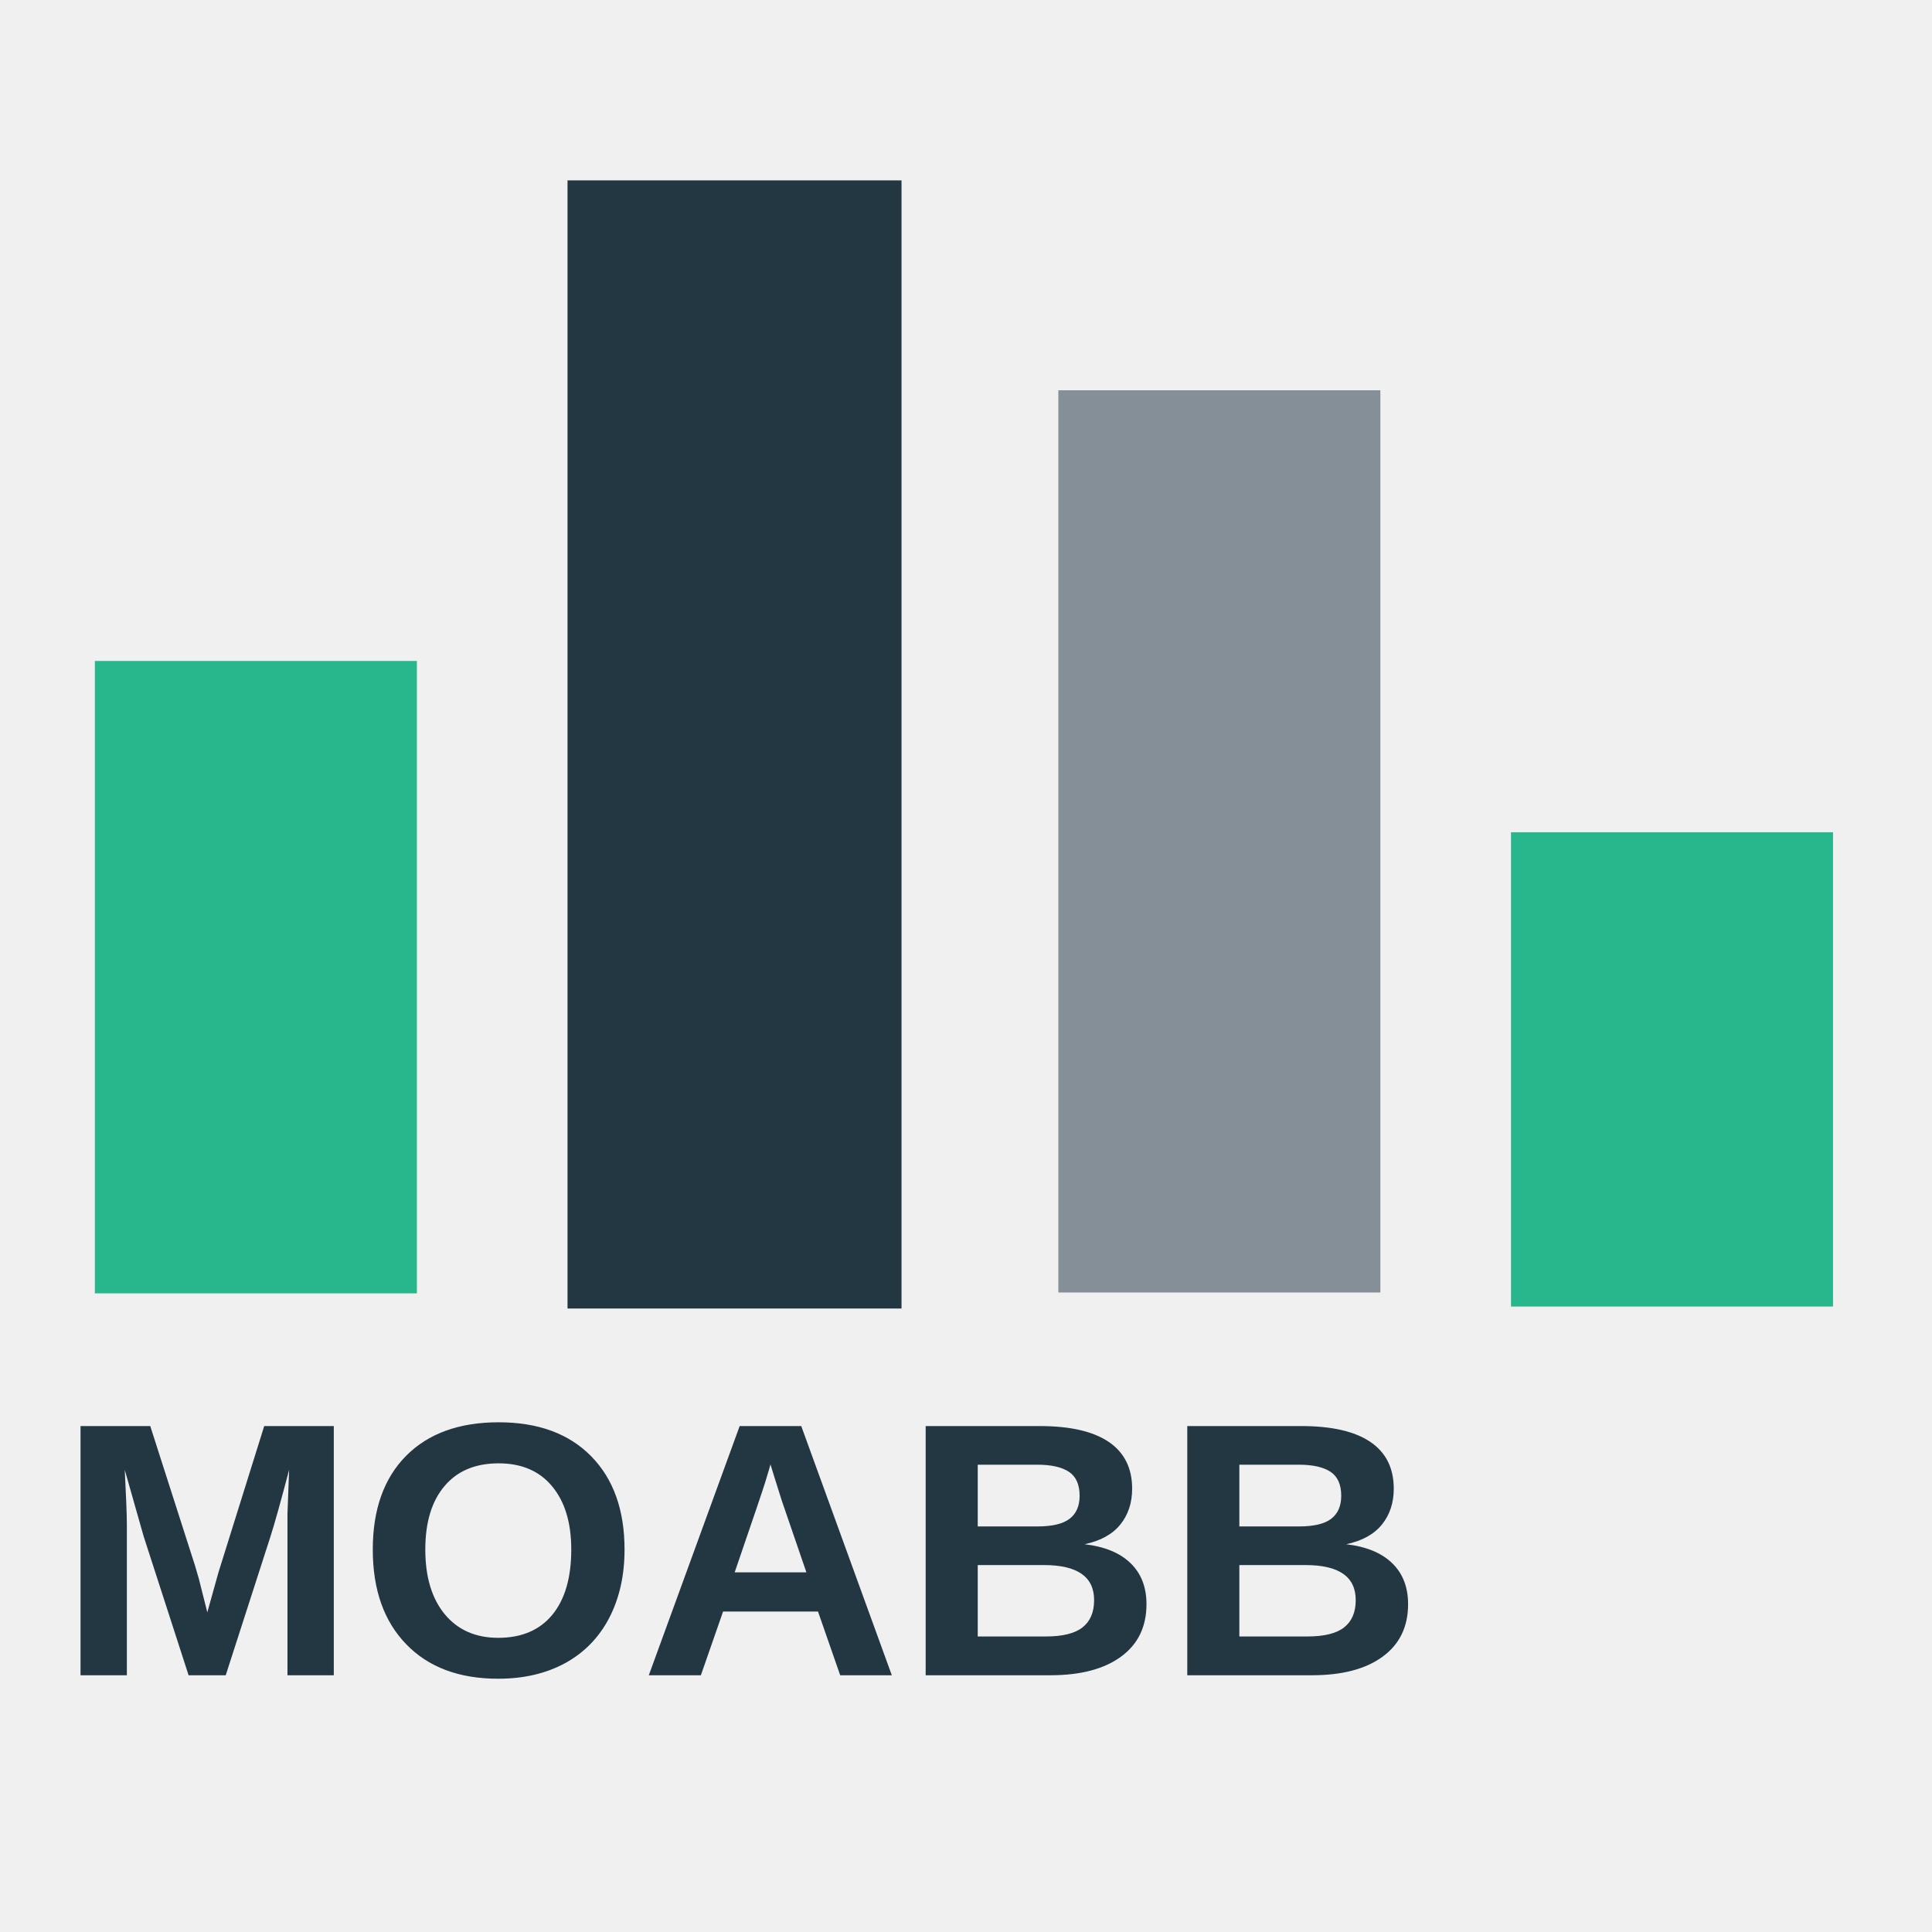
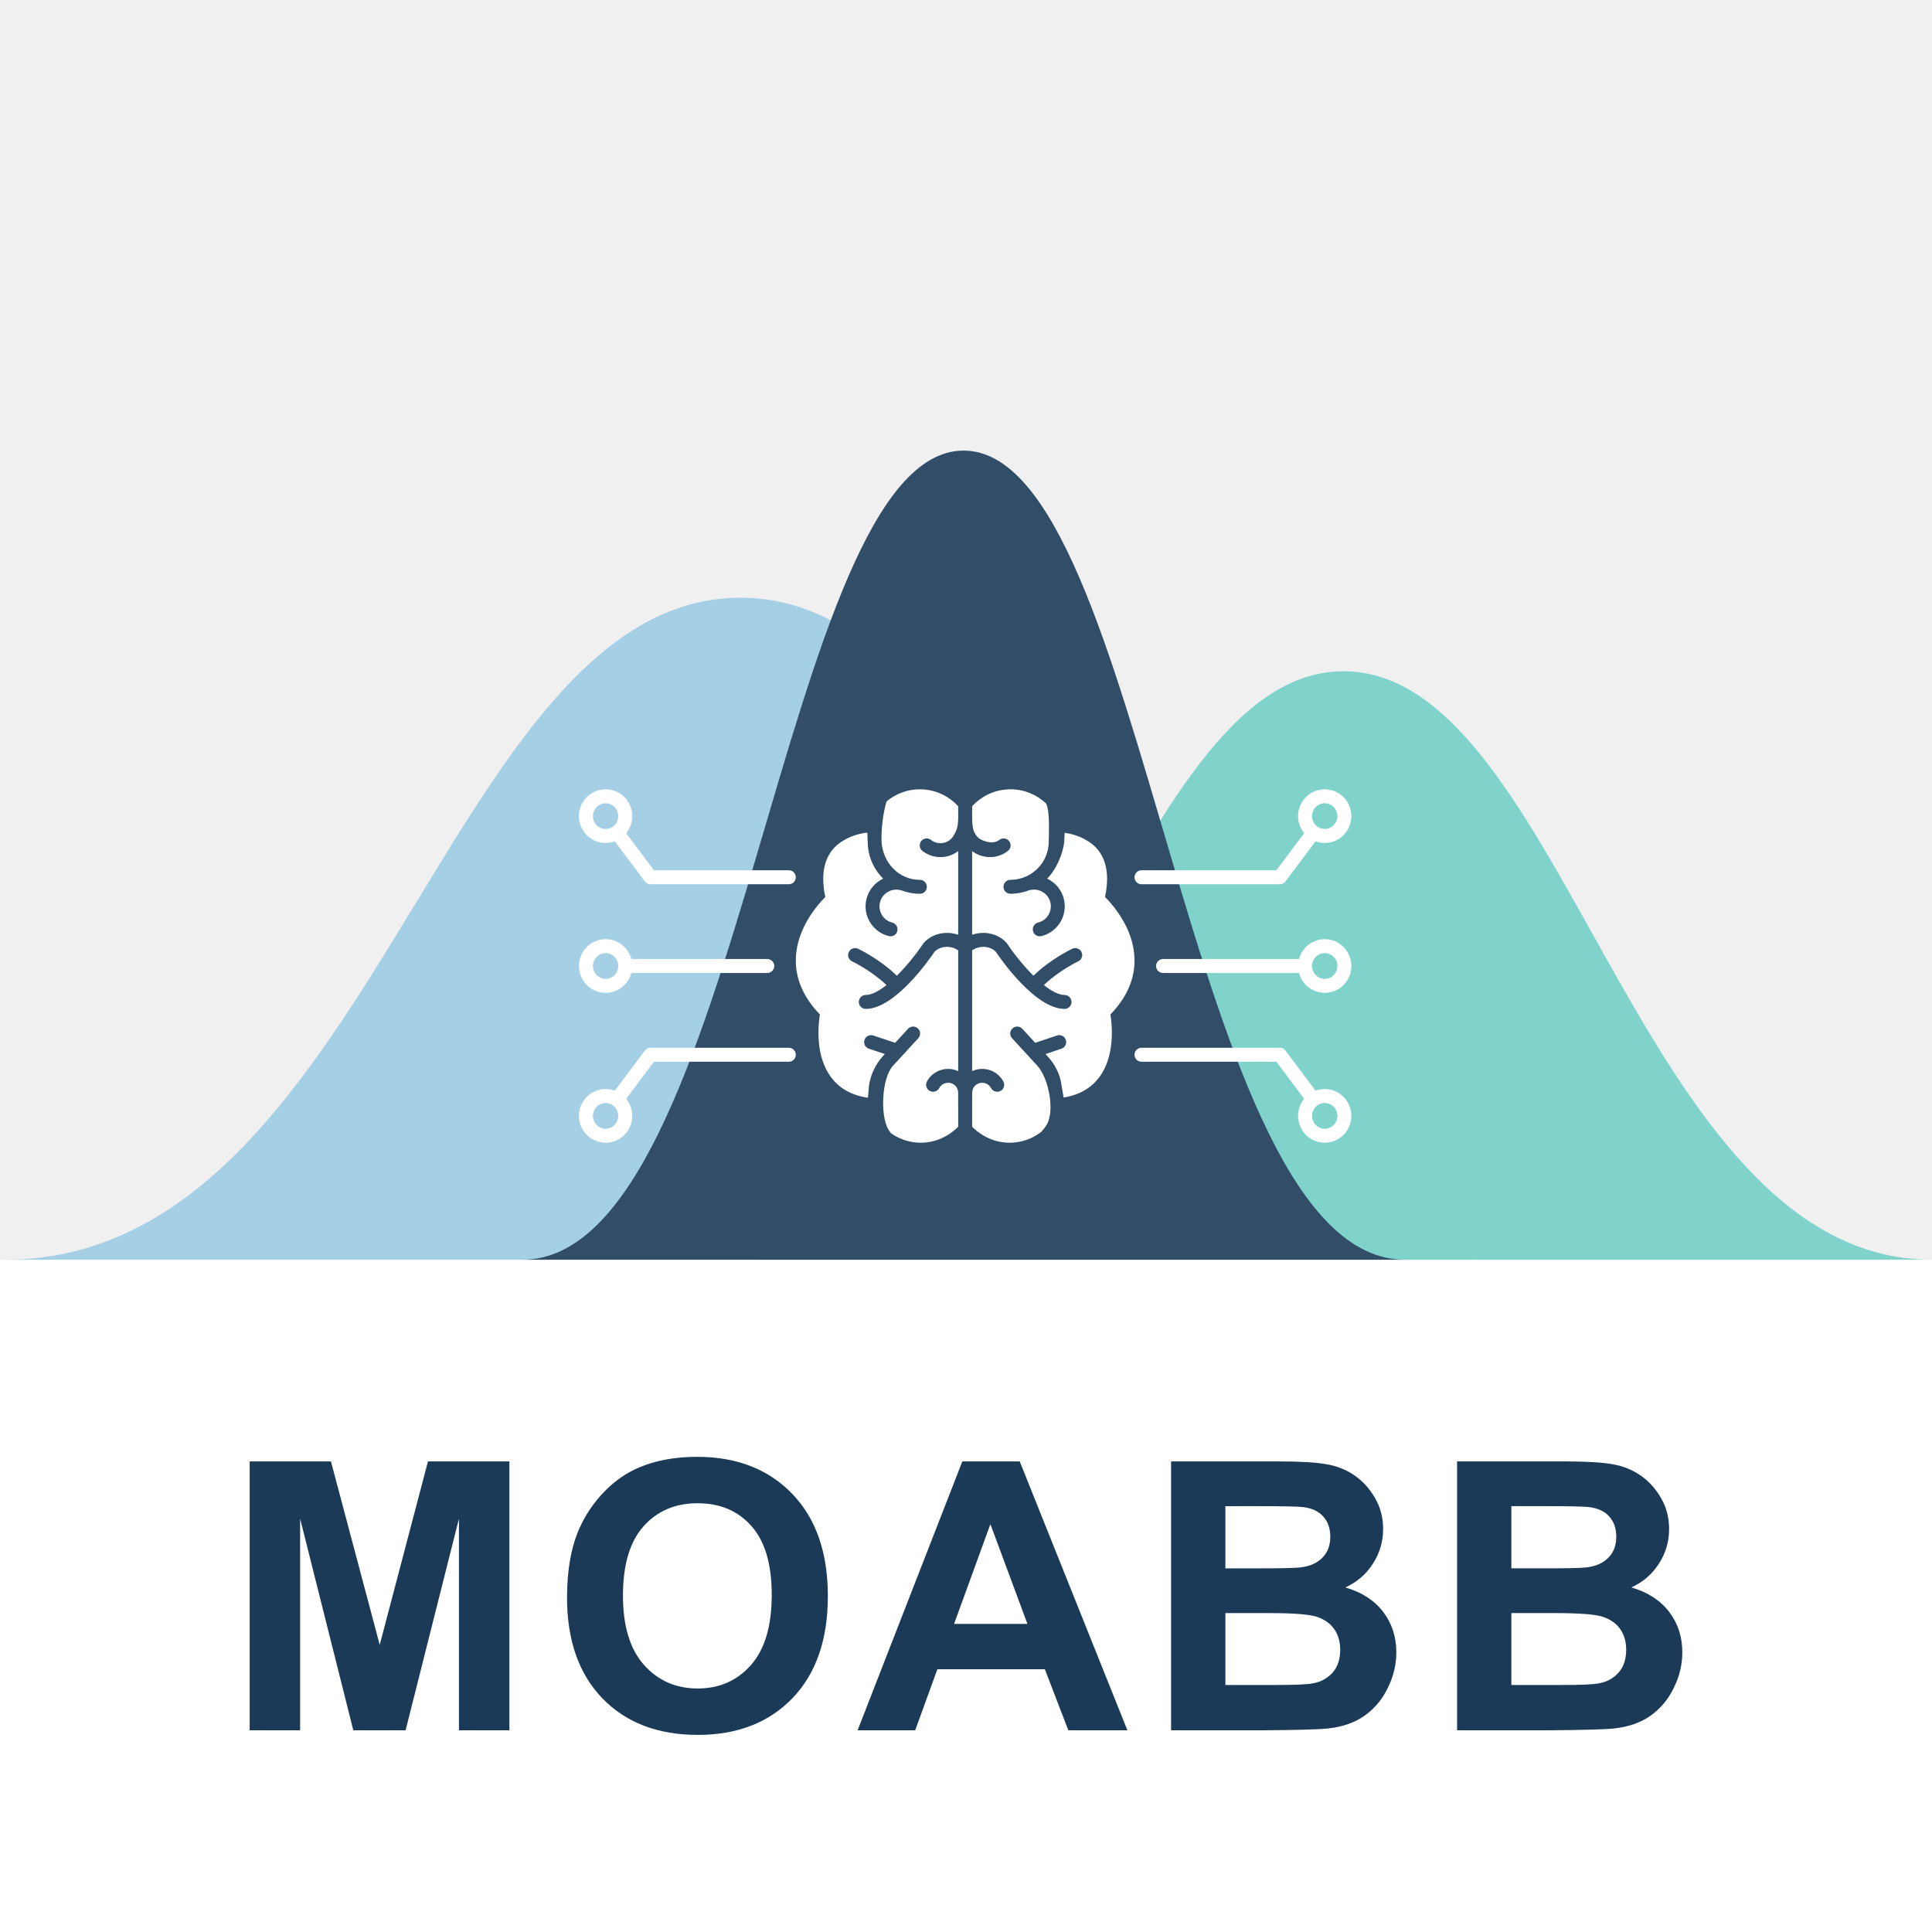
- <svg xmlns="http://www.w3.org/2000/svg" width="200mm" height="200mm" viewBox="0 0 200 200" version="1.1" id="svg5" xml:space="preserve">
-   <defs id="defs2" />
-   <g id="layer1">
-     <rect style="fill:#28b78d;fill-opacity:1;stroke:#000000;stroke-width:0" id="rect275" width="33.336" height="65.467" x="9.82" y="68.422" />
-     <rect style="fill:#233743;fill-opacity:1;stroke:#000000;stroke-width:0" id="rect275-6" width="34.575" height="116.785" x="58.75" y="18.673" />
-     <rect style="fill:#838e96;fill-opacity:0.988;stroke:#000000;stroke-width:0" id="rect275-6-7" width="33.336" height="93.394" x="109.559" y="40.403" />
-     <rect style="fill:#28b78d;fill-opacity:1;stroke:#000000;stroke-width:0" id="rect275-3" width="33.336" height="49.096" x="156.417" y="86.156" />
-     <text xml:space="preserve" style="font-style:normal;font-variant:normal;font-weight:bold;font-stretch:normal;font-size:37.5px;font-family:Arial;-inkscape-font-specification:'Arial, Bold';font-variant-ligatures:normal;font-variant-caps:normal;font-variant-numeric:normal;font-variant-east-asian:normal;text-align:center;text-anchor:middle;fill:#233743;fill-opacity:1;stroke:#000000;stroke-width:0" x="102.692" y="173.419" id="text2590">
-       <tspan id="tspan2588" style="font-style:normal;font-variant:normal;font-weight:bold;font-stretch:normal;font-size:37.5px;font-family:Arial;-inkscape-font-specification:'Arial, Bold';font-variant-ligatures:normal;font-variant-caps:normal;font-variant-numeric:normal;font-variant-east-asian:normal;stroke-width:0;fill:#233743;fill-opacity:1" x="102.692" y="173.419">MOABB</tspan>
-     </text>
+ <svg xmlns="http://www.w3.org/2000/svg" width="262.656" height="262.656" viewBox="0 0 262.656 262.656" version="1.1" id="svg3" xml:space="preserve">
+   <defs id="defs3">
+     <style id="style1">.cls-1{fill:#fff;}</style>
+     <style id="style1-2">.cls-1{fill:#fff;}</style>
+     <style id="style1-8">.cls-1{fill:#fff;}</style>
+   </defs>
+   <g id="layer1" transform="translate(-19.34375,41.25944)" style="display:none">
+     <rect style="opacity:1;fill:#0bff2b;fill-opacity:1;stroke-width:24.897;stroke-linecap:round;stroke-linejoin:round;stroke-dashoffset:0.1;paint-order:markers stroke fill" id="rect3" width="262.656" height="262.656" x="19.344" y="-41.259" ry="4.841" />
  </g>
+   <g id="layer3">
+     <rect style="fill:#ffffff;fill-rule:evenodd;stroke-width:1.902;stroke-linecap:round;stroke-linejoin:round;stroke-dashoffset:0.1;paint-order:markers stroke fill" id="rect1" width="262.656" height="91.397" x="1.4876989e-14" y="171.259" ry="0" />
+   </g>
+   <g transform="translate(-9.343752,51.25944)" id="g3">
+     <path d="m 10,120 c 50,0 60,-90 100,-90 40,0 50,90 100,90 z" fill="#4CA1CD" fill-opacity="0.25" stroke="none" id="path1" style="fill:#a5cfe5;fill-opacity:1" />
+     <path d="m 112,120 c 40,0 50,-80 80,-80 30,0 40,80 80,80 z" fill="#00a896" fill-opacity="0.45" stroke="none" id="path2" style="fill:#7fd3ca;fill-opacity:1" />
+     <path d="m 80.344,120 c 30,0 35,-110 60,-110 25,0 30,110 60,110 z" fill="#1b3a57" fill-opacity="0.9" stroke="none" id="path3" style="fill:#314d67;fill-opacity:1" />
+   </g>
+   <g id="layer2" transform="translate(-19.34375,41.25944)">
+     <g id="g6-6" transform="translate(18.69306,-351.1904)">
+       <path id="path1-5-1" style="fill:#ffffff;fill-opacity:1;stroke-width:0.325" class="cls-1" d="m 125.709,417.236 c -1.72,0 -3.295,0.617 -4.523,1.638 -0.382,1.107 -0.778,3.763 -0.686,5.464 0.155,2.868 2.337,5.208 5.209,5.208 0.523,2e-5 0.947,0.424 0.947,0.947 0,0.523 -0.424,0.947 -0.947,0.947 -0.911,0 -1.779,-0.178 -2.58,-0.492 -0.032,-0.005 -0.063,0.003 -0.094,-0.005 -1.219,-0.297 -2.453,0.449 -2.751,1.665 -0.299,1.217 0.448,2.449 1.666,2.748 0.508,0.125 0.819,0.638 0.693,1.147 -0.106,0.431 -0.493,0.721 -0.918,0.721 -0.075,0 -0.151,-0.009 -0.227,-0.027 -2.231,-0.549 -3.601,-2.811 -3.054,-5.04 0.311,-1.267 1.177,-2.255 2.274,-2.773 -1.161,-1.149 -1.926,-2.695 -2.078,-4.415 l -0.077,-1.841 c -1.006,0.088 -2.259,0.462 -3.236,1.067 -1.694,0.971 -3.459,3.092 -2.478,7.686 -1.09,1.088 -3.886,4.27 -4.005,8.37 -0.078,2.711 1.022,5.265 3.271,7.6 -0.234,1.46 -0.655,5.634 1.529,8.545 1.154,1.539 2.842,2.461 5.004,2.774 l 0.145,-1.675 c 0.191,-1.375 0.884,-2.885 1.86,-3.951 l 0.29,-0.316 -2.165,-0.723 c -0.496,-0.166 -0.763,-0.703 -0.597,-1.199 0.166,-0.495 0.7,-0.763 1.198,-0.597 l 2.968,0.992 1.749,-1.903 c 0.354,-0.385 0.954,-0.41 1.338,-0.057 0.386,0.354 0.41,0.953 0.056,1.338 l -3.442,3.745 c -1.519,1.655 -1.77,6.754 -0.61,8.681 0.104,0.172 0.219,0.334 0.34,0.491 0.7,0.494 1.489,0.863 2.345,1.077 0.566,0.141 1.139,0.21 1.708,0.21 1.255,0 2.491,-0.34 3.594,-1.003 0.567,-0.34 1.061,-0.733 1.491,-1.164 l -0.002,-4.52 c 0,-0.007 -0.003,-0.012 -0.003,-0.02 0.022,-0.544 -0.247,-1.034 -0.702,-1.279 -0.67,-0.362 -1.511,-0.109 -1.872,0.562 -0.248,0.46 -0.824,0.631 -1.284,0.383 -0.46,-0.249 -0.632,-0.822 -0.383,-1.283 0.824,-1.527 2.69,-2.124 4.245,-1.409 v -16.414 c -0.957,-0.696 -2.443,-0.628 -3.212,0.188 -0.701,1.039 -5.386,7.768 -9.35,7.768 -0.523,0 -0.946,-0.424 -0.946,-0.947 0,-0.523 0.423,-0.947 0.946,-0.947 0.809,0 1.796,-0.539 2.812,-1.347 -2.065,-1.984 -4.639,-3.211 -4.668,-3.224 -0.473,-0.222 -0.676,-0.787 -0.454,-1.26 0.223,-0.473 0.788,-0.676 1.26,-0.454 0.129,0.061 2.971,1.415 5.275,3.67 1.391,-1.384 2.715,-3.062 3.589,-4.37 l 0.079,-0.102 c 1.136,-1.284 3.048,-1.661 4.669,-1.096 v -11.377 c -0.702,0.537 -1.555,0.818 -2.415,0.818 -0.859,0 -1.724,-0.277 -2.45,-0.847 -0.412,-0.323 -0.483,-0.919 -0.16,-1.33 0.322,-0.412 0.918,-0.484 1.33,-0.159 0.9,0.707 2.207,0.553 2.915,-0.347 0.866,-1.287 0.793,-1.85 0.782,-4.23 -1.297,-1.411 -3.145,-2.308 -5.209,-2.308 z m 12.312,0 c -2.063,0 -3.91,0.895 -5.207,2.305 -7.6e-4,2.504 -0.076,3.304 0.78,4.232 0.477,0.463 2.016,1.054 2.916,0.347 0.412,-0.325 1.008,-0.253 1.33,0.159 0.323,0.411 0.252,1.007 -0.16,1.33 -0.726,0.571 -1.591,0.847 -2.45,0.847 -0.86,0 -1.713,-0.28 -2.415,-0.818 v 11.377 c 1.621,-0.566 3.532,-0.188 4.668,1.096 l 0.079,0.102 c 0.874,1.308 2.197,2.985 3.589,4.37 2.305,-2.255 5.147,-3.609 5.275,-3.67 0.472,-0.222 1.037,-0.019 1.26,0.454 0.222,0.473 0.02,1.038 -0.453,1.26 -0.028,0.013 -2.603,1.241 -4.668,3.224 1.016,0.808 2.003,1.347 2.812,1.347 0.523,0 0.947,0.424 0.947,0.947 0,0.523 -0.424,0.947 -0.947,0.947 -3.964,0 -8.65,-6.728 -9.35,-7.768 -0.769,-0.815 -2.254,-0.884 -3.212,-0.188 v 16.414 c 1.556,-0.715 3.421,-0.118 4.245,1.409 0.249,0.461 0.077,1.034 -0.383,1.283 -0.46,0.248 -1.035,0.076 -1.283,-0.383 -0.362,-0.671 -1.203,-0.924 -1.872,-0.562 -0.455,0.245 -0.724,0.736 -0.702,1.279 8.1e-4,0.007 -0.003,0.012 -0.003,0.02 l -0.002,4.52 c 0.43,0.431 0.924,0.824 1.491,1.164 1.103,0.663 2.339,1.003 3.594,1.003 0.568,0 1.14,-0.069 1.707,-0.21 0.949,-0.237 1.817,-0.663 2.57,-1.242 6.3e-4,-6.5e-4 0.002,-0.002 0.002,-0.002 0.289,-0.289 0.546,-0.614 0.762,-0.973 1.159,-1.927 0.259,-6.377 -1.259,-8.032 l -3.441,-3.745 c -0.354,-0.385 -0.329,-0.984 0.057,-1.338 0.384,-0.354 0.984,-0.328 1.337,0.056 l 1.749,1.903 2.967,-0.992 c 0.498,-0.166 1.033,0.102 1.199,0.597 0.166,0.496 -0.102,1.033 -0.598,1.199 l -2.165,0.723 0.29,0.316 c 0.977,1.066 1.669,2.388 1.861,3.762 l 0.309,1.836 c 2.082,-0.335 3.715,-1.247 4.839,-2.747 2.184,-2.911 1.763,-7.084 1.529,-8.545 2.249,-2.335 3.349,-4.889 3.271,-7.6 -0.118,-4.1 -2.915,-7.282 -4.005,-8.37 0.98,-4.594 -0.784,-6.715 -2.478,-7.686 -0.908,-0.563 -2.051,-0.919 -3.017,-1.039 l -0.054,1.191 c -0.153,1.72 -1.159,3.887 -2.32,5.036 1.098,0.518 1.962,1.506 2.274,2.773 0.547,2.23 -0.822,4.491 -3.054,5.04 -0.076,0.018 -0.152,0.027 -0.227,0.027 -0.425,0 -0.813,-0.289 -0.918,-0.721 -0.125,-0.508 0.185,-1.021 0.693,-1.147 1.218,-0.299 1.965,-1.532 1.666,-2.748 -0.298,-1.216 -1.533,-1.962 -2.751,-1.665 -0.032,0.007 -0.063,0 -0.094,0.005 -0.801,0.314 -1.669,0.492 -2.58,0.492 -0.523,0 -0.947,-0.424 -0.947,-0.947 0,-0.523 0.424,-0.947 0.947,-0.947 2.872,0 5.208,-2.336 5.208,-5.208 0,-1.192 0.188,-3.913 -0.352,-5.164 -1.27,-1.198 -2.975,-1.938 -4.856,-1.938 z" />
+     </g>
+     <g id="g50" transform="translate(-1.972031,-1.915085)">
+       <path style="fill:none;stroke:#ffffff;stroke-width:1.9;stroke-linecap:round;stroke-linejoin:round;stroke-dasharray:none;stroke-opacity:1" d="m 105.234,73.902 4.514,6.018 h 18.807" id="path48" />
+       <ellipse style="opacity:1;fill:none;fill-opacity:1;stroke:#ffffff;stroke-width:1.9;stroke-linecap:round;stroke-linejoin:round;stroke-dasharray:none;stroke-dashoffset:0.1;stroke-opacity:1;paint-order:markers stroke fill" id="path50" cx="103.647" cy="71.609" rx="2.672" ry="2.699" />
+     </g>
+     <g id="g50-0" transform="matrix(1,0,0,-1,-1.972031,182.0522)">
+       <path style="fill:none;stroke:#ffffff;stroke-width:1.9;stroke-linecap:round;stroke-linejoin:round;stroke-dasharray:none;stroke-opacity:1" d="m 105.234,73.902 4.514,6.018 h 18.807" id="path48-4" />
+       <ellipse style="opacity:1;fill:none;fill-opacity:1;stroke:#ffffff;stroke-width:1.9;stroke-linecap:round;stroke-linejoin:round;stroke-dasharray:none;stroke-dashoffset:0.1;stroke-opacity:1;paint-order:markers stroke fill" id="path50-8" cx="103.647" cy="71.609" rx="2.672" ry="2.699" />
+     </g>
+     <g id="g50-5" transform="matrix(-1,0,0,1,303.0868,-1.915085)">
+       <path style="fill:none;stroke:#ffffff;stroke-width:1.9;stroke-linecap:round;stroke-linejoin:round;stroke-dasharray:none;stroke-opacity:1" d="m 105.234,73.902 4.514,6.018 h 18.807" id="path48-5" />
+       <ellipse style="opacity:1;fill:none;fill-opacity:1;stroke:#ffffff;stroke-width:1.9;stroke-linecap:round;stroke-linejoin:round;stroke-dasharray:none;stroke-dashoffset:0.1;stroke-opacity:1;paint-order:markers stroke fill" id="path50-5" cx="103.647" cy="71.609" rx="2.672" ry="2.699" />
+     </g>
+     <g id="g50-4" transform="rotate(180,151.5434,91.0261)" style="stroke:#ffffff;stroke-opacity:1">
+       <path style="fill:none;stroke:#ffffff;stroke-width:1.9;stroke-linecap:round;stroke-linejoin:round;stroke-dasharray:none;stroke-opacity:1" d="m 105.234,73.902 4.514,6.018 h 18.807" id="path48-2" />
+       <ellipse style="opacity:1;fill:none;fill-opacity:1;stroke:#ffffff;stroke-width:1.9;stroke-linecap:round;stroke-linejoin:round;stroke-dasharray:none;stroke-dashoffset:0.1;stroke-opacity:1;paint-order:markers stroke fill" id="path50-1" cx="103.647" cy="71.609" rx="2.672" ry="2.699" />
+     </g>
+     <g id="g50-9" transform="translate(-4.901658,10.148)">
+       <path style="fill:none;stroke:#ffffff;stroke-width:1.9;stroke-linecap:round;stroke-linejoin:round;stroke-dasharray:none;stroke-opacity:1" d="M 109.748,79.921 H 128.555" id="path48-24" />
+       <ellipse style="opacity:1;fill:none;fill-opacity:1;stroke:#ffffff;stroke-width:1.9;stroke-linecap:round;stroke-linejoin:round;stroke-dasharray:none;stroke-dashoffset:0.1;stroke-opacity:1;paint-order:markers stroke fill" id="path50-58" cx="106.577" cy="79.921" rx="2.672" ry="2.699" />
+     </g>
+     <g id="g50-9-3" transform="matrix(-1,0,0,1,306.0165,10.148)">
+       <path style="fill:none;stroke:#ffffff;stroke-width:1.9;stroke-linecap:round;stroke-linejoin:round;stroke-dasharray:none;stroke-opacity:1" d="M 109.748,79.921 H 128.555" id="path48-24-9" />
+       <ellipse style="opacity:1;fill:none;fill-opacity:1;stroke:#ffffff;stroke-width:1.9;stroke-linecap:round;stroke-linejoin:round;stroke-dasharray:none;stroke-dashoffset:0.1;stroke-opacity:1;paint-order:markers stroke fill" id="path50-58-7" cx="106.577" cy="79.921" rx="2.672" ry="2.699" />
+     </g>
+   </g>
+   <path d="m 33.945,235.235 v -36.555 h 11.046 l 6.633,24.935 6.558,-24.935 h 11.071 v 36.555 h -6.857 v -28.775 l -7.256,28.775 h -7.107 l -7.231,-28.775 v 28.775 z m 43.143,-18.053 q 0,-5.586 1.671,-9.376 1.247,-2.793 3.391,-5.012 2.169,-2.219 4.738,-3.291 3.416,-1.446 7.88,-1.446 8.079,0 12.917,5.012 4.862,5.012 4.862,13.939 0,8.852 -4.813,13.864 -4.813,4.987 -12.867,4.987 -8.154,0 -12.966,-4.962 -4.813,-4.987 -4.813,-13.714 z m 7.605,-0.249 q 0,6.209 2.868,9.426 2.868,3.192 7.281,3.192 4.414,0 7.231,-3.167 2.843,-3.192 2.843,-9.55 0,-6.284 -2.768,-9.376 -2.743,-3.092 -7.306,-3.092 -4.563,0 -7.356,3.142 -2.793,3.117 -2.793,9.426 z m 68.577,18.303 h -8.029 l -3.192,-8.303 h -14.612 l -3.017,8.303 h -7.83 l 14.238,-36.555 h 7.805 z m -13.59,-14.463 -5.037,-13.565 -4.937,13.565 z m 19.53,-22.093 h 14.612 q 4.339,0 6.458,0.374 2.144,0.349 3.815,1.496 1.696,1.147 2.818,3.067 1.122,1.895 1.122,4.264 0,2.568 -1.396,4.713 -1.371,2.144 -3.74,3.217 3.341,0.972 5.137,3.316 1.795,2.344 1.795,5.511 0,2.494 -1.172,4.862 -1.147,2.344 -3.167,3.765 -1.995,1.396 -4.937,1.721 -1.845,0.199 -8.902,0.249 h -12.443 z m 7.381,6.084 v 8.453 h 4.837 q 4.314,0 5.361,-0.125 1.895,-0.224 2.967,-1.297 1.097,-1.097 1.097,-2.868 0,-1.696 -0.948,-2.743 -0.923,-1.072 -2.768,-1.297 -1.097,-0.125 -6.309,-0.125 z m 0,14.537 v 9.775 h 6.832 q 3.99,0 5.062,-0.224 1.646,-0.299 2.668,-1.446 1.047,-1.172 1.047,-3.117 0,-1.646 -0.798,-2.793 -0.798,-1.147 -2.319,-1.671 -1.496,-0.524 -6.533,-0.524 z m 31.499,-20.622 h 14.612 q 4.339,0 6.458,0.374 2.144,0.349 3.815,1.496 1.696,1.147 2.818,3.067 1.122,1.895 1.122,4.264 0,2.568 -1.396,4.713 -1.371,2.144 -3.74,3.217 3.341,0.972 5.137,3.316 1.795,2.344 1.795,5.511 0,2.494 -1.172,4.862 -1.147,2.344 -3.167,3.765 -1.995,1.396 -4.937,1.721 -1.845,0.199 -8.902,0.249 h -12.443 z m 7.381,6.084 v 8.453 h 4.837 q 4.314,0 5.361,-0.125 1.895,-0.224 2.967,-1.297 1.097,-1.097 1.097,-2.868 0,-1.696 -0.948,-2.743 -0.923,-1.072 -2.768,-1.297 -1.097,-0.125 -6.309,-0.125 z m 0,14.537 v 9.775 h 6.832 q 3.99,0 5.062,-0.224 1.646,-0.299 2.668,-1.446 1.047,-1.172 1.047,-3.117 0,-1.646 -0.798,-2.793 -0.798,-1.147 -2.319,-1.671 -1.496,-0.524 -6.533,-0.524 z" id="text3" style="fill:#1b3a57;stroke-width:1.596" aria-label="MOABB" />
</svg>
